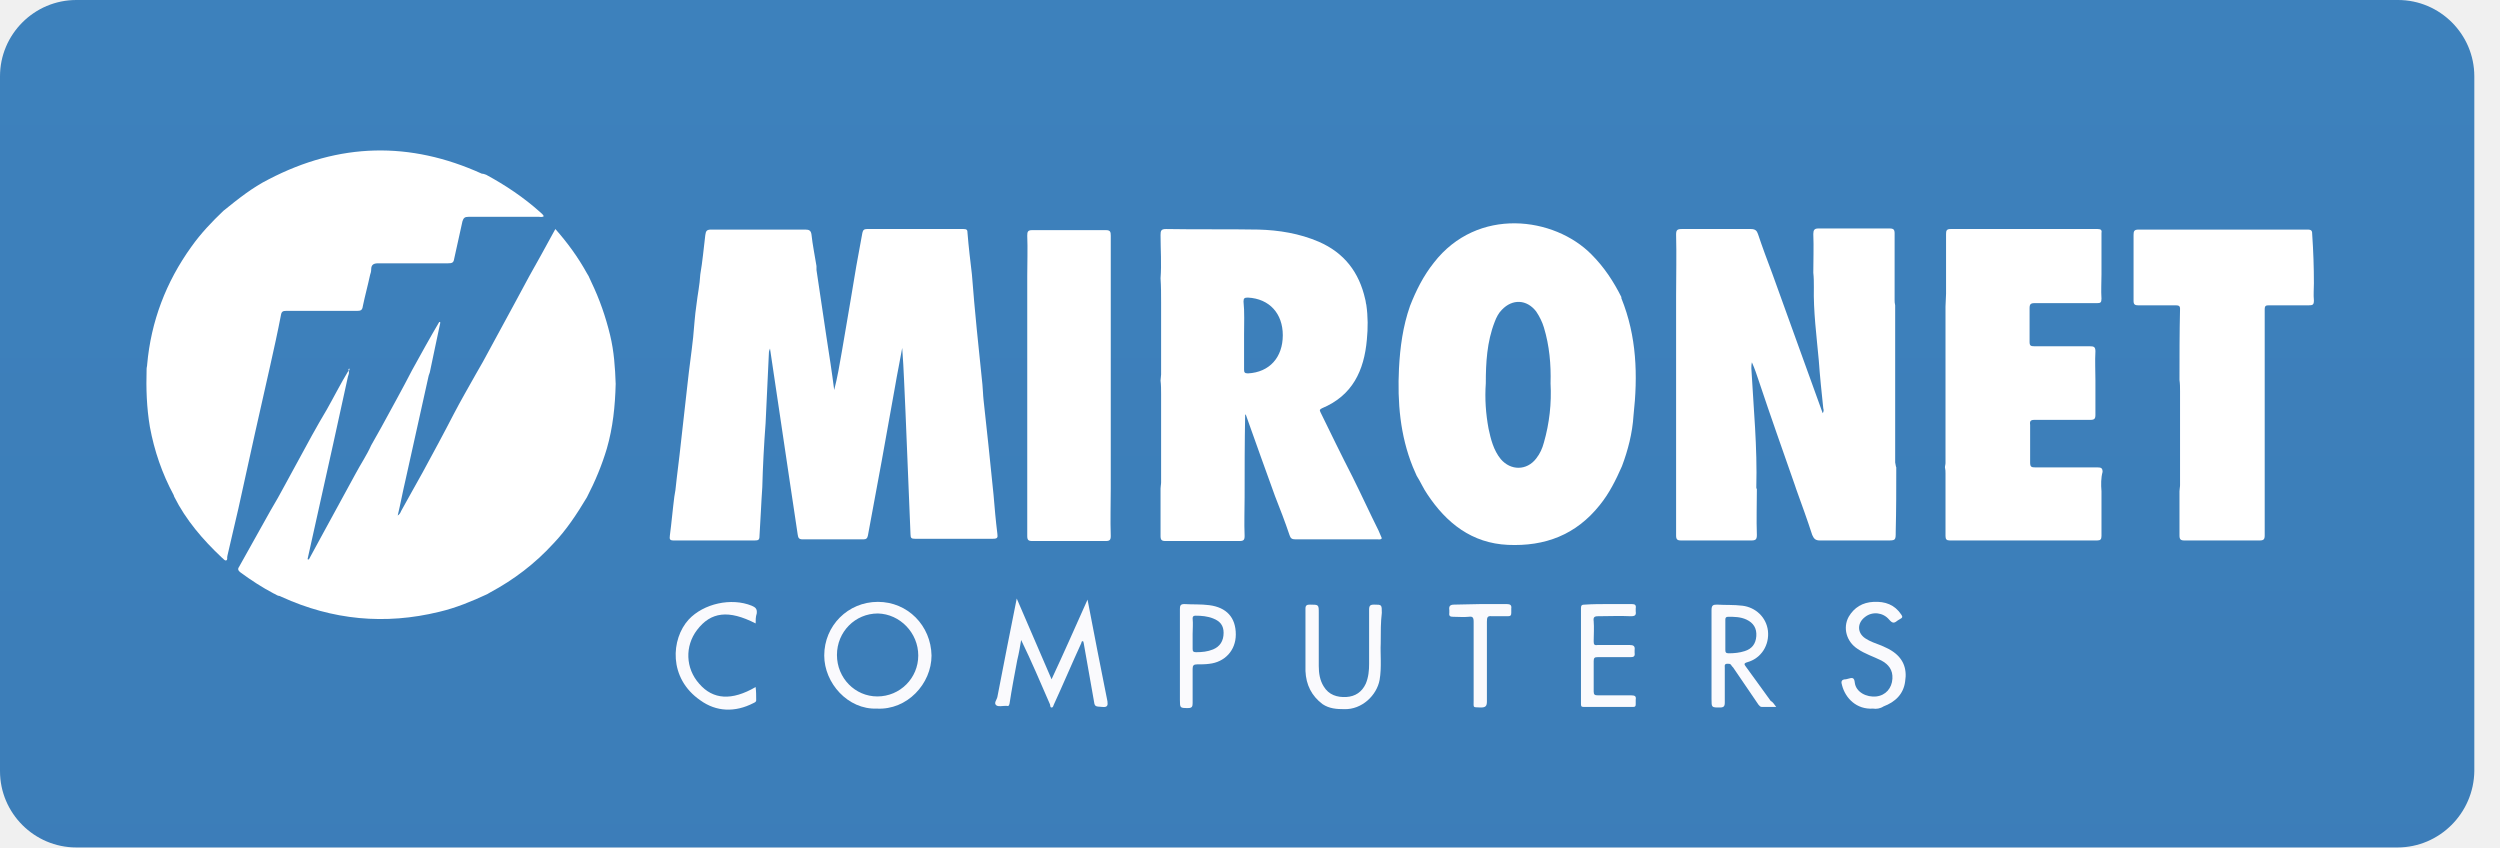
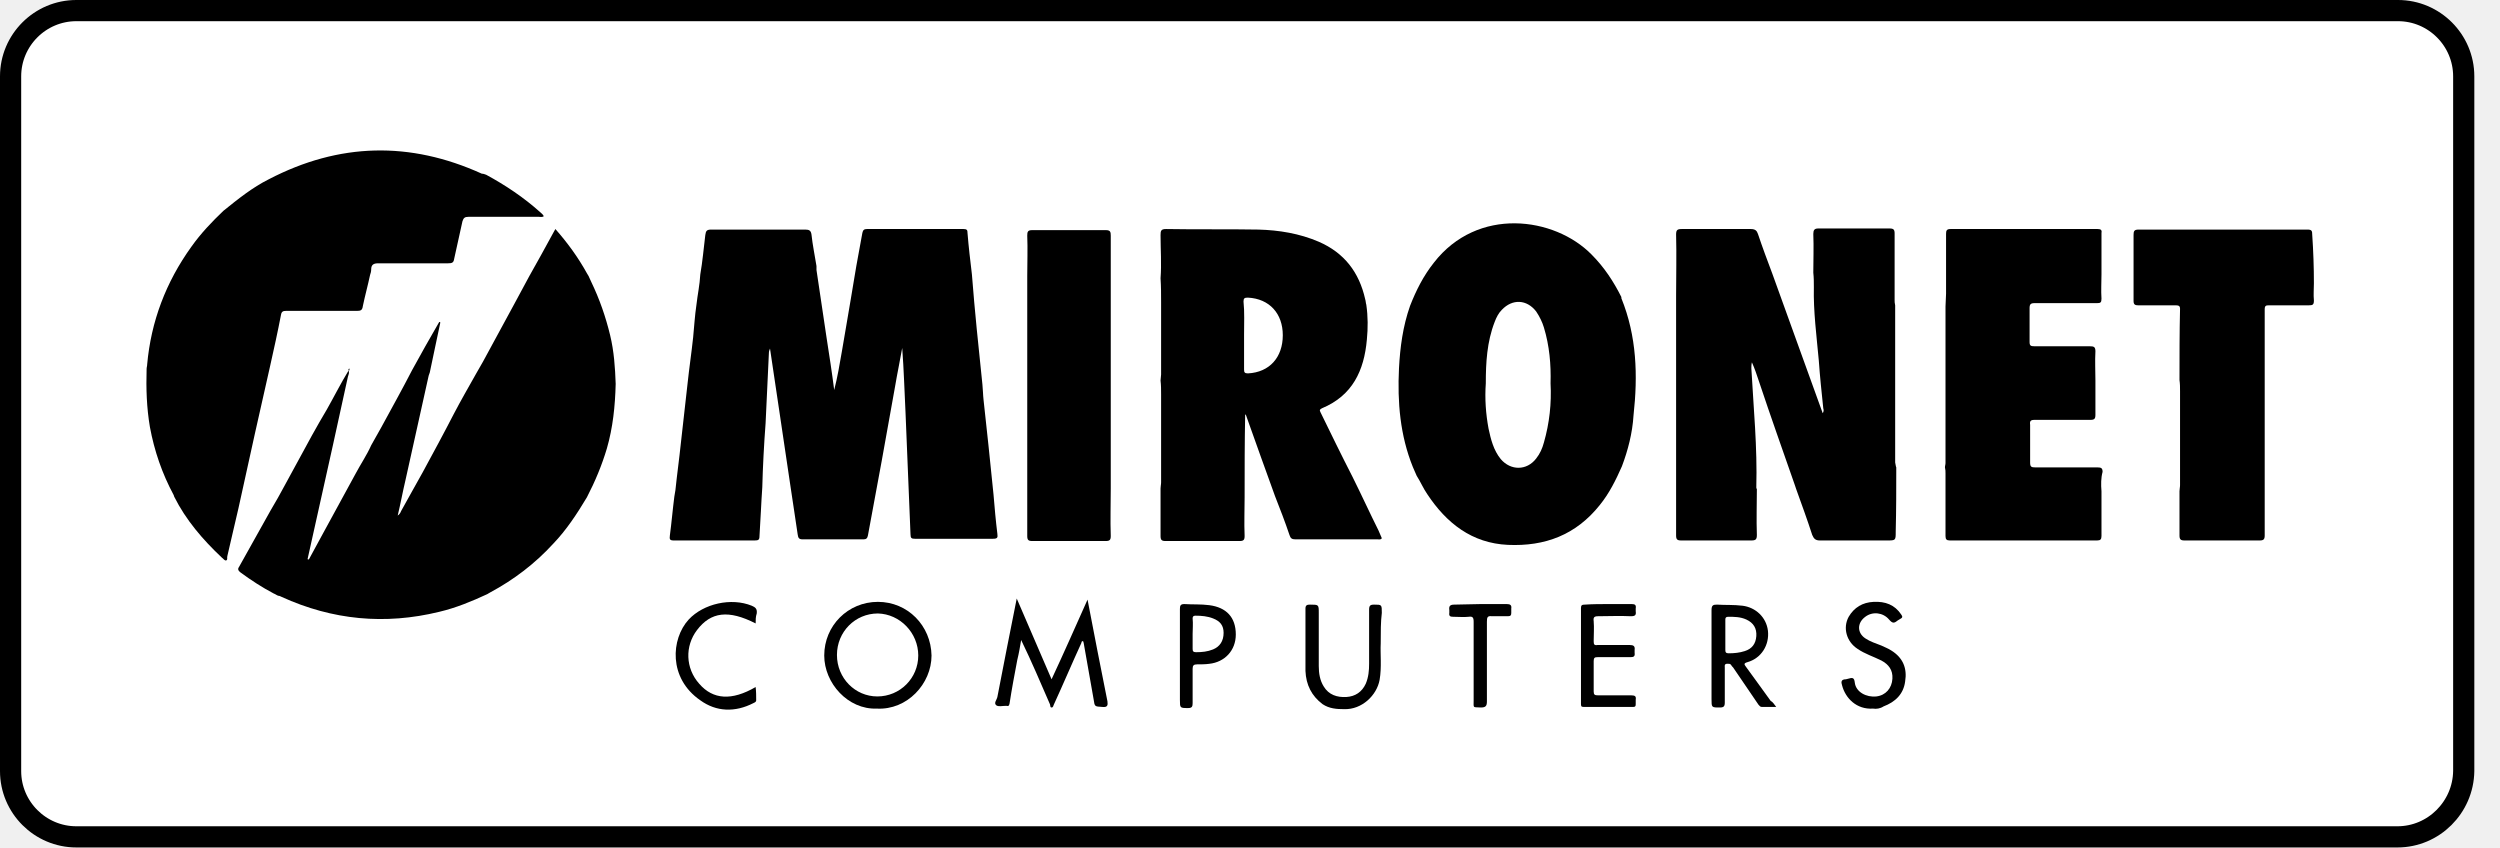
<svg xmlns="http://www.w3.org/2000/svg" width="59" height="20" viewBox="0 0 59 20" fill="none">
-   <defs>
-     <linearGradient id="mironet-bg_linear-gradient" x1="29.191" y1="20.001" x2="29.191" y2="0.012">
-       <stop stop-color="#2A3876" />
-       <stop offset="1" stop-color="#3D81BC" />
-     </linearGradient>
-   </defs>
-   <g>
-     <path d="M56.58 20H1.802C0.809 20 0 19.191 0 18.198V1.802C0 0.809 0.809 0 1.802 0H56.593C57.585 0 58.394 0.809 58.394 1.802V18.198C58.381 19.191 57.572 20 56.58 20Z" fill="url(#mironet-bg_linear-gradient)" />
-     <path d="M11.475 4.125C11.932 4.373 12.363 4.661 12.755 5.013C12.781 5.039 12.82 5.065 12.833 5.104C12.794 5.131 12.755 5.117 12.715 5.117C12.167 5.117 11.606 5.117 11.057 5.117C10.966 5.117 10.94 5.144 10.914 5.222C10.849 5.522 10.783 5.809 10.718 6.11C10.705 6.201 10.666 6.214 10.574 6.214C10.026 6.214 9.478 6.214 8.93 6.214C8.825 6.214 8.76 6.24 8.76 6.358C8.76 6.41 8.747 6.449 8.734 6.488C8.681 6.736 8.616 6.971 8.564 7.219C8.551 7.324 8.512 7.337 8.42 7.337C7.859 7.337 7.298 7.337 6.749 7.337C6.684 7.337 6.645 7.35 6.632 7.428C6.554 7.833 6.462 8.251 6.371 8.655C6.253 9.178 6.136 9.7 6.018 10.222C5.888 10.809 5.757 11.41 5.627 11.997C5.535 12.376 5.457 12.742 5.366 13.12C5.352 13.159 5.379 13.211 5.339 13.225C5.3 13.238 5.274 13.185 5.235 13.159C4.791 12.742 4.386 12.272 4.112 11.723C4.112 11.71 4.099 11.697 4.099 11.684C3.825 11.175 3.642 10.64 3.538 10.078C3.46 9.621 3.446 9.165 3.46 8.708C3.46 8.668 3.473 8.642 3.473 8.603C3.564 7.585 3.916 6.658 4.517 5.822C4.739 5.509 5 5.235 5.274 4.974C5.614 4.7 5.953 4.426 6.345 4.23C8.003 3.368 9.674 3.329 11.371 4.099C11.41 4.099 11.436 4.112 11.475 4.125Z" fill="white" />
-     <path d="M13.851 11.736C13.616 12.128 13.368 12.507 13.055 12.833C12.624 13.303 12.128 13.681 11.567 13.982C11.54 13.995 11.527 14.008 11.501 14.021C11.136 14.191 10.757 14.347 10.366 14.439C9.086 14.752 7.846 14.634 6.645 14.086C6.619 14.073 6.593 14.06 6.567 14.06C6.527 14.047 6.501 14.021 6.462 14.008C6.188 13.864 5.927 13.694 5.679 13.512C5.627 13.473 5.601 13.433 5.64 13.381C5.888 12.937 6.136 12.493 6.384 12.05C6.501 11.854 6.619 11.645 6.723 11.449C6.932 11.057 7.154 10.666 7.363 10.274C7.48 10.065 7.598 9.856 7.715 9.661C7.885 9.36 8.042 9.047 8.225 8.747C8.251 8.799 8.225 8.838 8.211 8.89C8.094 9.426 7.977 9.961 7.859 10.496C7.663 11.397 7.454 12.298 7.258 13.198C7.272 13.198 7.285 13.198 7.285 13.211C7.389 13.016 7.507 12.807 7.611 12.611C7.872 12.128 8.133 11.658 8.394 11.175C8.512 10.953 8.655 10.744 8.76 10.509C8.838 10.366 8.916 10.235 8.995 10.091C9.243 9.634 9.491 9.191 9.726 8.734C9.935 8.355 10.144 7.976 10.366 7.598C10.379 7.598 10.379 7.598 10.392 7.611C10.313 8.003 10.222 8.394 10.144 8.786C10.131 8.812 10.131 8.838 10.117 8.864C9.935 9.687 9.752 10.509 9.569 11.332C9.504 11.606 9.452 11.893 9.386 12.167C9.426 12.141 9.452 12.102 9.465 12.063C9.634 11.762 9.804 11.449 9.974 11.149C10.222 10.692 10.47 10.235 10.705 9.778C10.875 9.452 11.057 9.138 11.24 8.812C11.292 8.721 11.345 8.629 11.397 8.538C11.645 8.081 11.893 7.624 12.141 7.167C12.258 6.945 12.376 6.736 12.493 6.514C12.676 6.188 12.859 5.862 13.042 5.522C13.068 5.483 13.081 5.444 13.107 5.405C13.394 5.731 13.642 6.07 13.851 6.449C13.864 6.475 13.877 6.488 13.89 6.514C13.916 6.567 13.93 6.606 13.956 6.658C14.151 7.063 14.295 7.48 14.399 7.911C14.491 8.29 14.517 8.681 14.53 9.06C14.517 9.582 14.465 10.091 14.321 10.588C14.204 10.979 14.047 11.358 13.851 11.736Z" fill="white" />
-     <path d="M25.666 14.151C25.823 14.974 25.979 15.77 26.136 16.553C26.149 16.645 26.136 16.697 26.018 16.684C25.835 16.671 25.835 16.684 25.809 16.501C25.731 16.058 25.653 15.614 25.574 15.17C25.574 15.157 25.561 15.144 25.561 15.131C25.522 15.131 25.522 15.157 25.522 15.17C25.3 15.653 25.091 16.149 24.869 16.632C24.856 16.658 24.856 16.697 24.817 16.697C24.778 16.697 24.791 16.645 24.778 16.619C24.556 16.11 24.347 15.614 24.099 15.104C24.073 15.261 24.047 15.418 24.008 15.574C23.943 15.914 23.877 16.266 23.825 16.606C23.812 16.658 23.799 16.671 23.76 16.658C23.747 16.658 23.747 16.658 23.734 16.658C23.655 16.658 23.564 16.684 23.512 16.645C23.447 16.593 23.525 16.514 23.538 16.449C23.681 15.692 23.838 14.922 23.995 14.125C24.269 14.765 24.543 15.392 24.817 16.031C25.104 15.418 25.379 14.791 25.666 14.151Z" fill="#FAFAFD" />
-     <path d="M20.692 16.723C20.013 16.749 19.452 16.123 19.452 15.47C19.452 14.765 20.013 14.204 20.718 14.204C21.423 14.204 21.971 14.765 21.984 15.47C21.984 16.136 21.41 16.762 20.692 16.723ZM20.705 16.436C21.24 16.436 21.671 16.005 21.671 15.47C21.671 14.935 21.24 14.491 20.718 14.478C20.183 14.478 19.752 14.909 19.752 15.457C19.752 16.005 20.183 16.436 20.705 16.436Z" fill="#FAFAFD" />
-     <path d="M41.919 16.684C41.788 16.684 41.684 16.684 41.58 16.684C41.541 16.684 41.527 16.658 41.501 16.632C41.306 16.345 41.11 16.057 40.914 15.77C40.901 15.744 40.875 15.731 40.862 15.705C40.836 15.653 40.783 15.666 40.744 15.666C40.692 15.679 40.705 15.718 40.705 15.757C40.705 16.031 40.705 16.305 40.705 16.58C40.705 16.671 40.679 16.697 40.587 16.697C40.392 16.697 40.392 16.697 40.392 16.501C40.392 15.796 40.392 15.104 40.392 14.399C40.392 14.282 40.431 14.269 40.522 14.269C40.718 14.282 40.914 14.269 41.123 14.295C41.436 14.334 41.684 14.569 41.723 14.883C41.762 15.222 41.567 15.535 41.24 15.627C41.149 15.653 41.162 15.679 41.201 15.731C41.397 16.005 41.593 16.266 41.788 16.541C41.841 16.567 41.867 16.619 41.919 16.684ZM40.718 14.974C40.718 15.091 40.718 15.209 40.718 15.339C40.718 15.392 40.731 15.418 40.796 15.418C40.927 15.418 41.057 15.405 41.175 15.366C41.345 15.313 41.436 15.196 41.449 15.013C41.462 14.83 41.384 14.7 41.214 14.621C41.071 14.556 40.927 14.556 40.783 14.556C40.731 14.556 40.718 14.582 40.718 14.621C40.718 14.726 40.718 14.843 40.718 14.974Z" fill="#FAFAFD" />
-     <path d="M32.585 15.183C32.572 15.431 32.611 15.744 32.559 16.044C32.493 16.41 32.141 16.749 31.723 16.736C31.541 16.736 31.371 16.723 31.214 16.619C30.953 16.423 30.823 16.162 30.809 15.835C30.809 15.339 30.809 14.856 30.809 14.36C30.809 14.282 30.849 14.269 30.914 14.269C31.123 14.269 31.123 14.269 31.123 14.465C31.123 14.883 31.123 15.3 31.123 15.718C31.123 15.888 31.149 16.057 31.24 16.201C31.358 16.397 31.553 16.462 31.776 16.449C31.984 16.436 32.141 16.332 32.232 16.136C32.298 15.979 32.311 15.822 32.311 15.666C32.311 15.235 32.311 14.804 32.311 14.386C32.311 14.295 32.337 14.269 32.428 14.269C32.611 14.269 32.611 14.269 32.611 14.465C32.585 14.674 32.585 14.909 32.585 15.183Z" fill="#FAFAFD" />
-     <path d="M37.964 14.256C38.146 14.256 38.329 14.256 38.512 14.256C38.59 14.256 38.616 14.282 38.603 14.36C38.603 14.386 38.603 14.413 38.603 14.426C38.616 14.517 38.59 14.543 38.486 14.543C38.225 14.53 37.977 14.543 37.715 14.543C37.624 14.543 37.598 14.569 37.611 14.661C37.624 14.817 37.611 14.974 37.611 15.131C37.611 15.209 37.624 15.235 37.702 15.222C37.95 15.222 38.212 15.222 38.459 15.222C38.551 15.222 38.59 15.248 38.577 15.339C38.577 15.366 38.577 15.392 38.577 15.405C38.59 15.496 38.551 15.509 38.473 15.509C38.212 15.509 37.964 15.509 37.702 15.509C37.637 15.509 37.611 15.522 37.611 15.601C37.611 15.835 37.611 16.084 37.611 16.319C37.611 16.397 37.637 16.41 37.715 16.41C37.977 16.41 38.238 16.41 38.499 16.41C38.59 16.41 38.616 16.436 38.603 16.514C38.603 16.553 38.603 16.58 38.603 16.619C38.603 16.671 38.59 16.684 38.538 16.684C38.146 16.684 37.768 16.684 37.376 16.684C37.311 16.684 37.311 16.658 37.311 16.606C37.311 15.849 37.311 15.091 37.311 14.347C37.311 14.282 37.337 14.269 37.402 14.269C37.598 14.256 37.781 14.256 37.964 14.256Z" fill="#FAFAFD" />
-     <path d="M44.204 16.723C43.812 16.749 43.551 16.475 43.473 16.175C43.447 16.097 43.447 16.031 43.564 16.031C43.577 16.031 43.603 16.018 43.616 16.018C43.708 15.992 43.76 15.979 43.773 16.11C43.799 16.332 44.047 16.462 44.282 16.436C44.504 16.41 44.648 16.24 44.661 16.018C44.674 15.809 44.569 15.679 44.4 15.588C44.217 15.496 44.008 15.431 43.838 15.313C43.577 15.144 43.486 14.817 43.629 14.556C43.76 14.334 43.956 14.217 44.217 14.204C44.491 14.191 44.713 14.269 44.87 14.504C44.909 14.556 44.896 14.582 44.843 14.608C44.817 14.621 44.804 14.634 44.778 14.648C44.7 14.713 44.661 14.713 44.582 14.621C44.439 14.452 44.191 14.426 44.021 14.556C43.825 14.7 43.825 14.935 44.021 15.065C44.138 15.144 44.269 15.183 44.4 15.235C44.478 15.274 44.556 15.3 44.635 15.352C44.909 15.522 45.013 15.77 44.961 16.084C44.922 16.384 44.726 16.567 44.452 16.671C44.373 16.723 44.282 16.736 44.204 16.723Z" fill="#FAFAFD" />
-     <path d="M17.833 14.713C17.193 14.386 16.776 14.439 16.449 14.869C16.162 15.248 16.175 15.77 16.501 16.136C16.828 16.514 17.271 16.541 17.833 16.214C17.846 16.319 17.846 16.423 17.846 16.527C17.846 16.567 17.807 16.58 17.781 16.593C17.35 16.815 16.906 16.802 16.527 16.527C15.77 16.005 15.835 15.078 16.253 14.621C16.606 14.243 17.259 14.099 17.741 14.295C17.833 14.334 17.872 14.373 17.859 14.478C17.833 14.556 17.833 14.634 17.833 14.713Z" fill="#FAFAFD" />
-     <path d="M27.846 15.47C27.846 15.104 27.846 14.739 27.846 14.373C27.846 14.295 27.859 14.256 27.95 14.256C28.146 14.269 28.342 14.256 28.538 14.282C28.943 14.334 29.165 14.569 29.165 14.974C29.165 15.352 28.903 15.627 28.538 15.666C28.447 15.679 28.342 15.679 28.251 15.679C28.172 15.679 28.146 15.705 28.146 15.783C28.146 16.058 28.146 16.319 28.146 16.593C28.146 16.671 28.133 16.71 28.042 16.71C27.846 16.71 27.846 16.71 27.846 16.514C27.846 16.149 27.846 15.809 27.846 15.47ZM28.146 14.961C28.146 15.078 28.146 15.196 28.146 15.313C28.146 15.366 28.159 15.392 28.225 15.392C28.368 15.392 28.499 15.379 28.629 15.326C28.786 15.261 28.877 15.131 28.877 14.935C28.877 14.765 28.799 14.661 28.629 14.595C28.499 14.543 28.355 14.53 28.212 14.53C28.159 14.53 28.146 14.556 28.146 14.595C28.159 14.726 28.146 14.843 28.146 14.961Z" fill="#FAFAFD" />
-     <path d="M34.948 14.256C35.157 14.256 35.365 14.256 35.561 14.256C35.64 14.256 35.679 14.282 35.666 14.36C35.666 14.399 35.666 14.426 35.666 14.465C35.666 14.517 35.653 14.543 35.587 14.543C35.457 14.543 35.326 14.543 35.209 14.543C35.104 14.53 35.091 14.569 35.091 14.674C35.091 15.3 35.091 15.927 35.091 16.553C35.091 16.658 35.065 16.697 34.948 16.697C34.752 16.684 34.778 16.723 34.778 16.527C34.778 15.914 34.778 15.287 34.778 14.674C34.778 14.569 34.752 14.543 34.661 14.556C34.543 14.569 34.426 14.556 34.295 14.556C34.23 14.556 34.191 14.543 34.204 14.465C34.204 14.439 34.204 14.412 34.204 14.399C34.191 14.308 34.217 14.269 34.321 14.269C34.53 14.269 34.739 14.256 34.948 14.256Z" fill="#FAFAFD" />
-     <path d="M17.99 11.501C17.963 11.88 17.95 12.271 17.924 12.65C17.924 12.742 17.898 12.755 17.807 12.755C17.167 12.755 16.527 12.755 15.901 12.755C15.809 12.755 15.796 12.729 15.809 12.637C15.849 12.337 15.875 12.024 15.914 11.723C15.927 11.671 15.927 11.619 15.94 11.567C15.979 11.188 16.031 10.822 16.07 10.444C16.123 9.974 16.175 9.504 16.227 9.047C16.266 8.681 16.319 8.329 16.358 7.963C16.384 7.702 16.397 7.454 16.436 7.193C16.462 6.958 16.514 6.723 16.527 6.475C16.58 6.175 16.606 5.862 16.645 5.548C16.658 5.444 16.684 5.418 16.788 5.418C17.533 5.418 18.264 5.418 19.008 5.418C19.099 5.418 19.138 5.444 19.151 5.535C19.177 5.783 19.23 6.031 19.269 6.279C19.269 6.305 19.269 6.345 19.269 6.371C19.347 6.893 19.426 7.428 19.504 7.95C19.569 8.368 19.634 8.786 19.687 9.204C19.765 8.903 19.817 8.59 19.869 8.29C19.935 7.885 20.013 7.467 20.078 7.063C20.117 6.802 20.17 6.54 20.209 6.279C20.261 6.018 20.3 5.757 20.352 5.496C20.366 5.431 20.392 5.405 20.457 5.405C21.214 5.405 21.984 5.405 22.741 5.405C22.82 5.405 22.833 5.431 22.833 5.496C22.859 5.822 22.898 6.149 22.937 6.475C23.003 7.337 23.094 8.198 23.185 9.073C23.198 9.191 23.198 9.321 23.212 9.439C23.251 9.804 23.29 10.17 23.329 10.522C23.368 10.901 23.407 11.292 23.447 11.671C23.473 11.984 23.499 12.285 23.538 12.598C23.551 12.689 23.538 12.715 23.433 12.715C22.82 12.715 22.206 12.715 21.593 12.715C21.514 12.715 21.488 12.702 21.488 12.611C21.449 11.658 21.41 10.705 21.371 9.752C21.345 9.243 21.332 8.734 21.292 8.211C21.24 8.512 21.175 8.812 21.123 9.125C20.914 10.3 20.705 11.462 20.483 12.637C20.47 12.702 20.444 12.729 20.379 12.729C19.896 12.729 19.426 12.729 18.943 12.729C18.838 12.729 18.838 12.676 18.825 12.611C18.773 12.232 18.708 11.854 18.655 11.475C18.499 10.392 18.329 9.308 18.172 8.225C18.159 8.264 18.146 8.29 18.146 8.329C18.12 8.877 18.094 9.426 18.068 9.987C18.029 10.509 18.003 11.005 17.99 11.501Z" fill="white" />
-     <path d="M44.752 11.031C44.752 11.54 44.752 12.037 44.739 12.546C44.739 12.755 44.739 12.755 44.53 12.755C44.008 12.755 43.486 12.755 42.95 12.755C42.846 12.755 42.807 12.715 42.768 12.624C42.65 12.258 42.52 11.906 42.389 11.54C42.376 11.514 42.376 11.488 42.363 11.462C42.076 10.64 41.788 9.83 41.514 9.008C41.462 8.851 41.41 8.695 41.345 8.551C41.332 8.603 41.332 8.655 41.332 8.695C41.384 9.634 41.475 10.561 41.449 11.501C41.449 11.514 41.449 11.527 41.462 11.54C41.462 11.906 41.449 12.258 41.462 12.624C41.462 12.729 41.436 12.755 41.332 12.755C40.783 12.755 40.222 12.755 39.674 12.755C39.582 12.755 39.556 12.729 39.556 12.637C39.556 12.089 39.556 11.553 39.556 11.005C39.556 10.953 39.556 10.914 39.556 10.862C39.556 9.661 39.556 8.446 39.556 7.245C39.556 7.154 39.556 7.076 39.556 6.984C39.556 6.501 39.569 6.018 39.556 5.535C39.556 5.431 39.582 5.405 39.687 5.405C40.235 5.405 40.77 5.405 41.319 5.405C41.423 5.405 41.462 5.444 41.488 5.522C41.593 5.836 41.71 6.149 41.828 6.462C42.219 7.559 42.624 8.655 43.016 9.752C43.042 9.713 43.042 9.674 43.029 9.634C42.99 9.256 42.95 8.89 42.924 8.512C42.872 7.937 42.794 7.35 42.807 6.775C42.807 6.658 42.807 6.554 42.794 6.436C42.794 6.136 42.807 5.836 42.794 5.522C42.794 5.431 42.82 5.392 42.911 5.392C43.473 5.392 44.034 5.392 44.595 5.392C44.687 5.392 44.713 5.418 44.713 5.509C44.713 6.031 44.713 6.554 44.713 7.076C44.713 7.115 44.713 7.154 44.726 7.206C44.726 7.232 44.726 7.258 44.726 7.285C44.726 8.499 44.726 9.7 44.726 10.914C44.739 10.966 44.739 11.005 44.752 11.031Z" fill="white" />
-     <path d="M29.373 11.736C29.373 12.037 29.36 12.337 29.373 12.65C29.373 12.742 29.347 12.768 29.256 12.768C28.668 12.768 28.094 12.768 27.506 12.768C27.415 12.768 27.389 12.742 27.389 12.65C27.389 12.271 27.389 11.906 27.389 11.527C27.389 11.475 27.402 11.436 27.402 11.384C27.402 10.692 27.402 10 27.402 9.308C27.402 9.204 27.402 9.086 27.389 8.982C27.389 8.93 27.402 8.89 27.402 8.838C27.402 8.277 27.402 7.702 27.402 7.141C27.402 6.945 27.402 6.762 27.389 6.567C27.415 6.227 27.389 5.888 27.389 5.548C27.389 5.444 27.402 5.405 27.52 5.405C28.251 5.418 28.969 5.405 29.7 5.418C30.183 5.431 30.666 5.509 31.123 5.705C31.723 5.966 32.076 6.423 32.219 7.063C32.232 7.102 32.232 7.154 32.245 7.193C32.285 7.467 32.285 7.742 32.258 8.016C32.193 8.747 31.919 9.334 31.201 9.634C31.149 9.661 31.136 9.674 31.162 9.726C31.41 10.235 31.658 10.744 31.919 11.253C32.128 11.671 32.324 12.102 32.533 12.52C32.559 12.585 32.585 12.637 32.611 12.702C32.585 12.742 32.546 12.729 32.52 12.729C31.867 12.729 31.214 12.729 30.574 12.729C30.483 12.729 30.457 12.702 30.431 12.624C30.326 12.311 30.209 12.01 30.091 11.71C29.869 11.097 29.648 10.483 29.426 9.856C29.413 9.83 29.413 9.791 29.386 9.778C29.373 10.457 29.373 11.097 29.373 11.736ZM29.36 7.898C29.36 8.172 29.36 8.446 29.36 8.721C29.36 8.786 29.373 8.812 29.452 8.812C29.961 8.786 30.274 8.433 30.274 7.911C30.274 7.402 29.961 7.05 29.452 7.023C29.373 7.023 29.347 7.037 29.347 7.115C29.373 7.363 29.36 7.637 29.36 7.898Z" fill="white" />
-     <path d="M38.277 11.005C38.133 11.332 37.977 11.645 37.755 11.919C37.193 12.624 36.462 12.898 35.587 12.859C34.739 12.82 34.138 12.35 33.681 11.658C33.59 11.527 33.525 11.371 33.433 11.227C33.407 11.162 33.368 11.084 33.342 11.018C33.042 10.274 32.977 9.491 33.016 8.695C33.042 8.198 33.107 7.702 33.277 7.219C33.42 6.854 33.59 6.514 33.838 6.201C34.87 4.869 36.684 5.117 37.559 6.005C37.859 6.305 38.081 6.645 38.264 7.01C38.264 7.024 38.264 7.024 38.264 7.037C38.629 7.937 38.655 8.864 38.551 9.804C38.525 10.222 38.42 10.627 38.277 11.005ZM35.065 9.047C35.039 9.413 35.065 9.765 35.13 10.117C35.183 10.366 35.248 10.627 35.418 10.835C35.653 11.11 36.031 11.11 36.253 10.822C36.345 10.705 36.397 10.588 36.436 10.444C36.567 9.987 36.619 9.517 36.593 9.047C36.606 8.603 36.567 8.159 36.436 7.728C36.397 7.598 36.332 7.467 36.253 7.35C36.031 7.063 35.692 7.05 35.444 7.311C35.365 7.389 35.313 7.493 35.274 7.598C35.091 8.068 35.065 8.564 35.065 9.047Z" fill="white" />
-     <path d="M49.595 11.593C49.595 11.945 49.595 12.298 49.595 12.65C49.595 12.729 49.569 12.755 49.491 12.755C48.329 12.755 47.18 12.755 46.018 12.755C45.94 12.755 45.914 12.729 45.914 12.65C45.914 12.154 45.914 11.658 45.914 11.175C45.914 11.123 45.914 11.084 45.901 11.031C45.901 10.992 45.914 10.966 45.914 10.927C45.914 9.726 45.914 8.525 45.914 7.324C45.914 7.298 45.914 7.258 45.914 7.232C45.914 7.128 45.927 7.037 45.927 6.932C45.927 6.462 45.927 5.992 45.927 5.522C45.927 5.444 45.94 5.405 46.031 5.405C47.193 5.405 48.342 5.405 49.504 5.405C49.582 5.405 49.608 5.431 49.595 5.496C49.595 5.822 49.595 6.149 49.595 6.475C49.595 6.671 49.582 6.854 49.595 7.05C49.595 7.141 49.569 7.154 49.491 7.154C48.995 7.154 48.499 7.154 48.016 7.154C47.924 7.154 47.898 7.18 47.898 7.272C47.898 7.533 47.898 7.794 47.898 8.068C47.898 8.159 47.924 8.172 48.016 8.172C48.447 8.172 48.89 8.172 49.321 8.172C49.413 8.172 49.452 8.185 49.452 8.29C49.439 8.525 49.452 8.747 49.452 8.982C49.452 9.256 49.452 9.53 49.452 9.791C49.452 9.883 49.426 9.909 49.334 9.909C48.89 9.909 48.459 9.909 48.016 9.909C47.924 9.909 47.898 9.935 47.911 10.026C47.911 10.326 47.911 10.614 47.911 10.914C47.911 11.018 47.937 11.031 48.042 11.031C48.525 11.031 49.021 11.031 49.504 11.031C49.582 11.031 49.621 11.044 49.621 11.136C49.582 11.279 49.582 11.436 49.595 11.593Z" fill="white" />
-     <path d="M54.608 6.684C54.608 6.815 54.595 6.958 54.608 7.089C54.608 7.193 54.582 7.206 54.478 7.206C54.164 7.206 53.864 7.206 53.551 7.206C53.486 7.206 53.447 7.206 53.447 7.298C53.447 7.911 53.447 8.525 53.447 9.138C53.447 9.948 53.447 10.757 53.447 11.567C53.447 11.919 53.447 12.285 53.447 12.637C53.447 12.729 53.42 12.755 53.329 12.755C52.742 12.755 52.154 12.755 51.553 12.755C51.462 12.755 51.436 12.729 51.436 12.637C51.436 12.285 51.436 11.932 51.436 11.593C51.436 11.54 51.449 11.501 51.449 11.449C51.449 10.705 51.449 9.974 51.449 9.23C51.449 9.138 51.449 9.06 51.436 8.969C51.436 8.407 51.436 7.846 51.449 7.285C51.449 7.206 51.397 7.206 51.345 7.206C51.057 7.206 50.757 7.206 50.47 7.206C50.392 7.206 50.352 7.193 50.352 7.102C50.352 6.893 50.352 6.684 50.352 6.475C50.352 6.162 50.352 5.849 50.352 5.548C50.352 5.457 50.365 5.418 50.47 5.418C51.802 5.418 53.133 5.418 54.452 5.418C54.556 5.418 54.569 5.444 54.569 5.548C54.595 5.927 54.608 6.305 54.608 6.684Z" fill="white" />
-     <path d="M26.214 11.527C26.214 11.906 26.201 12.272 26.214 12.65C26.214 12.742 26.188 12.768 26.097 12.768C25.522 12.768 24.935 12.768 24.36 12.768C24.269 12.768 24.243 12.742 24.243 12.65C24.243 12.337 24.243 12.024 24.243 11.723C24.243 11.54 24.243 11.371 24.243 11.188C24.243 10.496 24.243 9.804 24.243 9.112C24.243 8.956 24.243 8.799 24.243 8.642C24.243 7.937 24.243 7.219 24.243 6.514C24.243 6.201 24.256 5.875 24.243 5.561C24.243 5.47 24.256 5.431 24.36 5.431C24.935 5.431 25.522 5.431 26.097 5.431C26.201 5.431 26.214 5.47 26.214 5.561C26.214 5.901 26.214 6.24 26.214 6.593C26.214 6.958 26.214 7.324 26.214 7.702C26.214 8.133 26.214 8.564 26.214 9.008C26.214 9.491 26.214 9.974 26.214 10.457C26.214 10.796 26.214 11.162 26.214 11.527Z" fill="white" />
-     <path d="M8.251 8.695C8.238 8.708 8.264 8.747 8.225 8.747C8.225 8.734 8.225 8.721 8.225 8.708C8.238 8.708 8.251 8.695 8.251 8.695Z" fill="white" />
-   </g>
+   <path d="M56.58 19.75H1.802C0.947 19.75 0.25 19.052 0.25 18.198V1.802C0.25 0.947 0.947 0.25 1.802 0.25H56.593C57.447 0.25 58.144 0.947 58.144 1.802V18.197C58.132 19.053 57.433 19.75 56.58 19.75Z" fill="white" stroke="black" stroke-width="0.5" />
+   <path d="M11.475 4.125C11.932 4.373 12.363 4.661 12.755 5.013C12.781 5.039 12.82 5.065 12.833 5.104C12.794 5.131 12.755 5.117 12.715 5.117C12.167 5.117 11.606 5.117 11.057 5.117C10.966 5.117 10.94 5.144 10.914 5.222C10.849 5.522 10.783 5.809 10.718 6.11C10.705 6.201 10.666 6.214 10.574 6.214C10.026 6.214 9.478 6.214 8.93 6.214C8.825 6.214 8.76 6.24 8.76 6.358C8.76 6.41 8.747 6.449 8.734 6.488C8.681 6.736 8.616 6.971 8.564 7.219C8.551 7.324 8.512 7.337 8.42 7.337C7.859 7.337 7.298 7.337 6.749 7.337C6.684 7.337 6.645 7.35 6.632 7.428C6.554 7.833 6.462 8.251 6.371 8.655C6.253 9.178 6.136 9.7 6.018 10.222C5.888 10.809 5.757 11.41 5.627 11.997C5.535 12.376 5.457 12.742 5.366 13.12C5.352 13.159 5.379 13.211 5.339 13.225C5.3 13.238 5.274 13.185 5.235 13.159C4.791 12.742 4.386 12.272 4.112 11.723C4.112 11.71 4.099 11.697 4.099 11.684C3.825 11.175 3.642 10.64 3.538 10.078C3.46 9.621 3.446 9.165 3.46 8.708C3.46 8.668 3.473 8.642 3.473 8.603C3.564 7.585 3.916 6.658 4.517 5.822C4.739 5.509 5 5.235 5.274 4.974C5.614 4.7 5.953 4.426 6.345 4.23C8.003 3.368 9.674 3.329 11.371 4.099C11.41 4.099 11.436 4.112 11.475 4.125Z" fill="black" />
+   <path d="M13.851 11.736C13.616 12.128 13.368 12.507 13.055 12.833C12.624 13.303 12.128 13.681 11.567 13.982C11.54 13.995 11.527 14.008 11.501 14.021C11.136 14.191 10.757 14.347 10.366 14.439C9.086 14.752 7.846 14.634 6.645 14.086C6.619 14.073 6.593 14.06 6.567 14.06C6.527 14.047 6.501 14.021 6.462 14.008C6.188 13.864 5.927 13.694 5.679 13.512C5.627 13.473 5.601 13.433 5.64 13.381C5.888 12.937 6.136 12.493 6.384 12.05C6.501 11.854 6.619 11.645 6.723 11.449C6.932 11.057 7.154 10.666 7.363 10.274C7.48 10.065 7.598 9.856 7.715 9.661C7.885 9.36 8.042 9.047 8.225 8.747C8.251 8.799 8.225 8.838 8.211 8.89C8.094 9.426 7.977 9.961 7.859 10.496C7.663 11.397 7.454 12.298 7.258 13.198C7.272 13.198 7.285 13.198 7.285 13.211C7.389 13.016 7.507 12.807 7.611 12.611C7.872 12.128 8.133 11.658 8.394 11.175C8.512 10.953 8.655 10.744 8.76 10.509C8.838 10.366 8.916 10.235 8.995 10.091C9.243 9.634 9.491 9.191 9.726 8.734C9.935 8.355 10.144 7.977 10.366 7.598C10.379 7.598 10.379 7.598 10.392 7.611C10.313 8.003 10.222 8.394 10.144 8.786C10.131 8.812 10.131 8.838 10.117 8.864C9.935 9.687 9.752 10.509 9.569 11.332C9.504 11.606 9.452 11.893 9.386 12.167C9.426 12.141 9.452 12.102 9.465 12.063C9.634 11.762 9.804 11.449 9.974 11.149C10.222 10.692 10.47 10.235 10.705 9.778C10.875 9.452 11.057 9.138 11.24 8.812C11.292 8.721 11.345 8.629 11.397 8.538C11.645 8.081 11.893 7.624 12.141 7.167C12.258 6.945 12.376 6.736 12.493 6.514C12.676 6.188 12.859 5.862 13.042 5.522C13.068 5.483 13.081 5.444 13.107 5.405C13.394 5.731 13.642 6.071 13.851 6.449C13.864 6.475 13.877 6.488 13.89 6.514C13.916 6.567 13.93 6.606 13.956 6.658C14.151 7.063 14.295 7.48 14.399 7.911C14.491 8.29 14.517 8.681 14.53 9.06C14.517 9.582 14.465 10.091 14.321 10.588C14.204 10.979 14.047 11.358 13.851 11.736Z" fill="black" />
+   <path d="M25.666 14.151C25.823 14.974 25.979 15.77 26.136 16.553C26.149 16.645 26.136 16.697 26.018 16.684C25.835 16.671 25.835 16.684 25.809 16.501C25.731 16.057 25.653 15.614 25.574 15.17C25.574 15.157 25.561 15.144 25.561 15.13C25.522 15.13 25.522 15.157 25.522 15.17C25.3 15.653 25.091 16.149 24.869 16.632C24.856 16.658 24.856 16.697 24.817 16.697C24.778 16.697 24.791 16.645 24.778 16.619C24.556 16.11 24.347 15.614 24.099 15.104C24.073 15.261 24.047 15.418 24.008 15.574C23.943 15.914 23.877 16.266 23.825 16.606C23.812 16.658 23.799 16.671 23.76 16.658C23.747 16.658 23.747 16.658 23.734 16.658C23.655 16.658 23.564 16.684 23.512 16.645C23.447 16.593 23.525 16.514 23.538 16.449C23.681 15.692 23.838 14.922 23.995 14.125C24.269 14.765 24.543 15.392 24.817 16.031C25.104 15.418 25.379 14.791 25.666 14.151Z" fill="black" />
+   <path d="M20.692 16.723C20.013 16.749 19.452 16.123 19.452 15.47C19.452 14.765 20.013 14.204 20.718 14.204C21.423 14.204 21.971 14.765 21.984 15.47C21.984 16.136 21.41 16.762 20.692 16.723ZM20.705 16.436C21.24 16.436 21.671 16.005 21.671 15.47C21.671 14.935 21.24 14.491 20.718 14.478C20.183 14.478 19.752 14.909 19.752 15.457C19.752 16.005 20.183 16.436 20.705 16.436Z" fill="black" />
+   <path d="M41.919 16.684C41.788 16.684 41.684 16.684 41.58 16.684C41.541 16.684 41.527 16.658 41.501 16.632C41.306 16.345 41.11 16.057 40.914 15.77C40.901 15.744 40.875 15.731 40.862 15.705C40.836 15.653 40.783 15.666 40.744 15.666C40.692 15.679 40.705 15.718 40.705 15.757C40.705 16.031 40.705 16.305 40.705 16.58C40.705 16.671 40.679 16.697 40.587 16.697C40.392 16.697 40.392 16.697 40.392 16.501C40.392 15.796 40.392 15.104 40.392 14.399C40.392 14.282 40.431 14.269 40.522 14.269C40.718 14.282 40.914 14.269 41.123 14.295C41.436 14.334 41.684 14.569 41.723 14.883C41.762 15.222 41.567 15.535 41.24 15.627C41.149 15.653 41.162 15.679 41.201 15.731C41.397 16.005 41.593 16.266 41.788 16.541C41.841 16.567 41.867 16.619 41.919 16.684ZM40.718 14.974C40.718 15.091 40.718 15.209 40.718 15.339C40.718 15.392 40.731 15.418 40.796 15.418C40.927 15.418 41.057 15.405 41.175 15.366C41.345 15.313 41.436 15.196 41.449 15.013C41.462 14.83 41.384 14.7 41.214 14.621C41.071 14.556 40.927 14.556 40.783 14.556C40.731 14.556 40.718 14.582 40.718 14.621C40.718 14.726 40.718 14.843 40.718 14.974Z" fill="black" />
+   <path d="M32.585 15.183C32.572 15.431 32.611 15.744 32.559 16.044C32.493 16.41 32.141 16.749 31.723 16.736C31.541 16.736 31.371 16.723 31.214 16.619C30.953 16.423 30.823 16.162 30.809 15.835C30.809 15.339 30.809 14.856 30.809 14.36C30.809 14.282 30.849 14.269 30.914 14.269C31.123 14.269 31.123 14.269 31.123 14.465C31.123 14.883 31.123 15.3 31.123 15.718C31.123 15.888 31.149 16.057 31.24 16.201C31.358 16.397 31.553 16.462 31.776 16.449C31.984 16.436 32.141 16.332 32.232 16.136C32.298 15.979 32.311 15.822 32.311 15.666C32.311 15.235 32.311 14.804 32.311 14.386C32.311 14.295 32.337 14.269 32.428 14.269C32.611 14.269 32.611 14.269 32.611 14.465C32.585 14.674 32.585 14.909 32.585 15.183Z" fill="black" />
+   <path d="M37.964 14.256C38.146 14.256 38.329 14.256 38.512 14.256C38.59 14.256 38.616 14.282 38.603 14.36C38.603 14.386 38.603 14.412 38.603 14.426C38.616 14.517 38.59 14.543 38.486 14.543C38.225 14.53 37.977 14.543 37.715 14.543C37.624 14.543 37.598 14.569 37.611 14.661C37.624 14.817 37.611 14.974 37.611 15.13C37.611 15.209 37.624 15.235 37.702 15.222C37.95 15.222 38.212 15.222 38.459 15.222C38.551 15.222 38.59 15.248 38.577 15.339C38.577 15.366 38.577 15.392 38.577 15.405C38.59 15.496 38.551 15.509 38.473 15.509C38.212 15.509 37.964 15.509 37.702 15.509C37.637 15.509 37.611 15.522 37.611 15.601C37.611 15.835 37.611 16.084 37.611 16.319C37.611 16.397 37.637 16.41 37.715 16.41C37.977 16.41 38.238 16.41 38.499 16.41C38.59 16.41 38.616 16.436 38.603 16.514C38.603 16.553 38.603 16.58 38.603 16.619C38.603 16.671 38.59 16.684 38.538 16.684C38.146 16.684 37.768 16.684 37.376 16.684C37.311 16.684 37.311 16.658 37.311 16.606C37.311 15.848 37.311 15.091 37.311 14.347C37.311 14.282 37.337 14.269 37.402 14.269C37.598 14.256 37.781 14.256 37.964 14.256Z" fill="black" />
+   <path d="M44.204 16.723C43.812 16.749 43.551 16.475 43.473 16.175C43.447 16.097 43.447 16.031 43.564 16.031C43.577 16.031 43.603 16.018 43.616 16.018C43.708 15.992 43.76 15.979 43.773 16.11C43.799 16.332 44.047 16.462 44.282 16.436C44.504 16.41 44.648 16.24 44.661 16.018C44.674 15.809 44.569 15.679 44.4 15.588C44.217 15.496 44.008 15.431 43.838 15.313C43.577 15.144 43.486 14.817 43.629 14.556C43.76 14.334 43.956 14.217 44.217 14.204C44.491 14.191 44.713 14.269 44.87 14.504C44.909 14.556 44.896 14.582 44.843 14.608C44.817 14.621 44.804 14.634 44.778 14.648C44.7 14.713 44.661 14.713 44.582 14.621C44.439 14.452 44.191 14.426 44.021 14.556C43.825 14.7 43.825 14.935 44.021 15.065C44.138 15.144 44.269 15.183 44.4 15.235C44.478 15.274 44.556 15.3 44.635 15.352C44.909 15.522 45.013 15.77 44.961 16.084C44.922 16.384 44.726 16.567 44.452 16.671C44.373 16.723 44.282 16.736 44.204 16.723Z" fill="black" />
+   <path d="M17.833 14.713C17.193 14.386 16.776 14.439 16.449 14.87C16.162 15.248 16.175 15.77 16.501 16.136C16.828 16.514 17.271 16.541 17.833 16.214C17.846 16.319 17.846 16.423 17.846 16.527C17.846 16.567 17.807 16.58 17.781 16.593C17.35 16.815 16.906 16.802 16.527 16.527C15.77 16.005 15.835 15.078 16.253 14.621C16.606 14.243 17.259 14.099 17.741 14.295C17.833 14.334 17.872 14.373 17.859 14.478C17.833 14.556 17.833 14.634 17.833 14.713Z" fill="black" />
+   <path d="M27.846 15.47C27.846 15.104 27.846 14.739 27.846 14.373C27.846 14.295 27.859 14.256 27.95 14.256C28.146 14.269 28.342 14.256 28.538 14.282C28.943 14.334 29.165 14.569 29.165 14.974C29.165 15.352 28.903 15.627 28.538 15.666C28.447 15.679 28.342 15.679 28.251 15.679C28.172 15.679 28.146 15.705 28.146 15.783C28.146 16.057 28.146 16.319 28.146 16.593C28.146 16.671 28.133 16.71 28.042 16.71C27.846 16.71 27.846 16.71 27.846 16.514C27.846 16.149 27.846 15.809 27.846 15.47ZM28.146 14.961C28.146 15.078 28.146 15.196 28.146 15.313C28.146 15.366 28.159 15.392 28.225 15.392C28.368 15.392 28.499 15.379 28.629 15.326C28.786 15.261 28.877 15.13 28.877 14.935C28.877 14.765 28.799 14.661 28.629 14.595C28.499 14.543 28.355 14.53 28.212 14.53C28.159 14.53 28.146 14.556 28.146 14.595C28.159 14.726 28.146 14.843 28.146 14.961Z" fill="black" />
+   <path d="M34.948 14.256C35.157 14.256 35.365 14.256 35.561 14.256C35.64 14.256 35.679 14.282 35.666 14.36C35.666 14.399 35.666 14.426 35.666 14.465C35.666 14.517 35.653 14.543 35.587 14.543C35.457 14.543 35.326 14.543 35.209 14.543C35.104 14.53 35.091 14.569 35.091 14.674C35.091 15.3 35.091 15.927 35.091 16.553C35.091 16.658 35.065 16.697 34.948 16.697C34.752 16.684 34.778 16.723 34.778 16.527C34.778 15.914 34.778 15.287 34.778 14.674C34.778 14.569 34.752 14.543 34.661 14.556C34.543 14.569 34.426 14.556 34.295 14.556C34.23 14.556 34.191 14.543 34.204 14.465C34.204 14.439 34.204 14.412 34.204 14.399C34.191 14.308 34.217 14.269 34.321 14.269C34.53 14.269 34.739 14.256 34.948 14.256Z" fill="black" />
+   <path d="M17.99 11.501C17.963 11.88 17.95 12.272 17.924 12.65C17.924 12.742 17.898 12.755 17.807 12.755C17.167 12.755 16.527 12.755 15.901 12.755C15.809 12.755 15.796 12.729 15.809 12.637C15.849 12.337 15.875 12.024 15.914 11.723C15.927 11.671 15.927 11.619 15.94 11.567C15.979 11.188 16.031 10.822 16.07 10.444C16.123 9.974 16.175 9.504 16.227 9.047C16.266 8.681 16.319 8.329 16.358 7.963C16.384 7.702 16.397 7.454 16.436 7.193C16.462 6.958 16.514 6.723 16.527 6.475C16.58 6.175 16.606 5.862 16.645 5.548C16.658 5.444 16.684 5.418 16.788 5.418C17.533 5.418 18.264 5.418 19.008 5.418C19.099 5.418 19.138 5.444 19.151 5.535C19.177 5.783 19.23 6.031 19.269 6.279C19.269 6.306 19.269 6.345 19.269 6.371C19.347 6.893 19.426 7.428 19.504 7.95C19.569 8.368 19.634 8.786 19.687 9.204C19.765 8.903 19.817 8.59 19.869 8.29C19.935 7.885 20.013 7.467 20.078 7.063C20.117 6.802 20.17 6.54 20.209 6.279C20.261 6.018 20.3 5.757 20.352 5.496C20.366 5.431 20.392 5.405 20.457 5.405C21.214 5.405 21.984 5.405 22.741 5.405C22.82 5.405 22.833 5.431 22.833 5.496C22.859 5.822 22.898 6.149 22.937 6.475C23.003 7.337 23.094 8.198 23.185 9.073C23.198 9.191 23.198 9.321 23.212 9.439C23.251 9.804 23.29 10.17 23.329 10.522C23.368 10.901 23.407 11.293 23.447 11.671C23.473 11.984 23.499 12.285 23.538 12.598C23.551 12.689 23.538 12.715 23.433 12.715C22.82 12.715 22.206 12.715 21.593 12.715C21.514 12.715 21.488 12.702 21.488 12.611C21.449 11.658 21.41 10.705 21.371 9.752C21.345 9.243 21.332 8.734 21.292 8.212C21.24 8.512 21.175 8.812 21.123 9.125C20.914 10.3 20.705 11.462 20.483 12.637C20.47 12.702 20.444 12.729 20.379 12.729C19.896 12.729 19.426 12.729 18.943 12.729C18.838 12.729 18.838 12.676 18.825 12.611C18.773 12.232 18.708 11.854 18.655 11.475C18.499 10.392 18.329 9.308 18.172 8.225C18.159 8.264 18.146 8.29 18.146 8.329C18.12 8.877 18.094 9.426 18.068 9.987C18.029 10.509 18.003 11.005 17.99 11.501Z" fill="black" />
+   <path d="M44.752 11.031C44.752 11.54 44.752 12.037 44.739 12.546C44.739 12.755 44.739 12.755 44.53 12.755C44.008 12.755 43.486 12.755 42.95 12.755C42.846 12.755 42.807 12.715 42.768 12.624C42.65 12.258 42.52 11.906 42.389 11.54C42.376 11.514 42.376 11.488 42.363 11.462C42.076 10.64 41.788 9.83 41.514 9.008C41.462 8.851 41.41 8.695 41.345 8.551C41.332 8.603 41.332 8.655 41.332 8.695C41.384 9.634 41.475 10.561 41.449 11.501C41.449 11.514 41.449 11.527 41.462 11.54C41.462 11.906 41.449 12.258 41.462 12.624C41.462 12.729 41.436 12.755 41.332 12.755C40.783 12.755 40.222 12.755 39.674 12.755C39.582 12.755 39.556 12.729 39.556 12.637C39.556 12.089 39.556 11.553 39.556 11.005C39.556 10.953 39.556 10.914 39.556 10.862C39.556 9.661 39.556 8.446 39.556 7.245C39.556 7.154 39.556 7.076 39.556 6.984C39.556 6.501 39.569 6.018 39.556 5.535C39.556 5.431 39.582 5.405 39.687 5.405C40.235 5.405 40.77 5.405 41.319 5.405C41.423 5.405 41.462 5.444 41.488 5.522C41.593 5.836 41.71 6.149 41.828 6.462C42.219 7.559 42.624 8.655 43.016 9.752C43.042 9.713 43.042 9.674 43.029 9.634C42.99 9.256 42.95 8.89 42.924 8.512C42.872 7.937 42.794 7.35 42.807 6.775C42.807 6.658 42.807 6.554 42.794 6.436C42.794 6.136 42.807 5.836 42.794 5.522C42.794 5.431 42.82 5.392 42.911 5.392C43.473 5.392 44.034 5.392 44.595 5.392C44.687 5.392 44.713 5.418 44.713 5.509C44.713 6.031 44.713 6.554 44.713 7.076C44.713 7.115 44.713 7.154 44.726 7.206C44.726 7.232 44.726 7.258 44.726 7.285C44.726 8.499 44.726 9.7 44.726 10.914C44.739 10.966 44.739 11.005 44.752 11.031Z" fill="black" />
+   <path d="M29.373 11.736C29.373 12.037 29.36 12.337 29.373 12.65C29.373 12.742 29.347 12.768 29.256 12.768C28.668 12.768 28.094 12.768 27.506 12.768C27.415 12.768 27.389 12.742 27.389 12.65C27.389 12.272 27.389 11.906 27.389 11.527C27.389 11.475 27.402 11.436 27.402 11.384C27.402 10.692 27.402 10 27.402 9.308C27.402 9.204 27.402 9.086 27.389 8.982C27.389 8.93 27.402 8.89 27.402 8.838C27.402 8.277 27.402 7.702 27.402 7.141C27.402 6.945 27.402 6.762 27.389 6.567C27.415 6.227 27.389 5.888 27.389 5.548C27.389 5.444 27.402 5.405 27.52 5.405C28.251 5.418 28.969 5.405 29.7 5.418C30.183 5.431 30.666 5.509 31.123 5.705C31.723 5.966 32.076 6.423 32.219 7.063C32.232 7.102 32.232 7.154 32.245 7.193C32.285 7.467 32.285 7.742 32.258 8.016C32.193 8.747 31.919 9.334 31.201 9.634C31.149 9.661 31.136 9.674 31.162 9.726C31.41 10.235 31.658 10.744 31.919 11.253C32.128 11.671 32.324 12.102 32.533 12.52C32.559 12.585 32.585 12.637 32.611 12.702C32.585 12.742 32.546 12.729 32.52 12.729C31.867 12.729 31.214 12.729 30.574 12.729C30.483 12.729 30.457 12.702 30.431 12.624C30.326 12.311 30.209 12.011 30.091 11.71C29.869 11.097 29.648 10.483 29.426 9.856C29.413 9.83 29.413 9.791 29.386 9.778C29.373 10.457 29.373 11.097 29.373 11.736ZM29.36 7.898C29.36 8.172 29.36 8.447 29.36 8.721C29.36 8.786 29.373 8.812 29.452 8.812C29.961 8.786 30.274 8.433 30.274 7.911C30.274 7.402 29.961 7.05 29.452 7.024C29.373 7.024 29.347 7.037 29.347 7.115C29.373 7.363 29.36 7.637 29.36 7.898Z" fill="black" />
+   <path d="M38.277 11.005C38.133 11.332 37.977 11.645 37.755 11.919C37.193 12.624 36.462 12.898 35.587 12.859C34.739 12.82 34.138 12.35 33.681 11.658C33.59 11.527 33.525 11.371 33.433 11.227C33.407 11.162 33.368 11.084 33.342 11.018C33.042 10.274 32.977 9.491 33.016 8.694C33.042 8.198 33.107 7.702 33.277 7.219C33.42 6.854 33.59 6.514 33.838 6.201C34.87 4.869 36.684 5.117 37.559 6.005C37.859 6.305 38.081 6.645 38.264 7.01C38.264 7.023 38.264 7.023 38.264 7.037C38.629 7.937 38.655 8.864 38.551 9.804C38.525 10.222 38.42 10.627 38.277 11.005ZM35.065 9.047C35.039 9.413 35.065 9.765 35.13 10.117C35.183 10.366 35.248 10.627 35.418 10.835C35.653 11.11 36.031 11.11 36.253 10.822C36.345 10.705 36.397 10.587 36.436 10.444C36.567 9.987 36.619 9.517 36.593 9.047C36.606 8.603 36.567 8.159 36.436 7.728C36.397 7.598 36.332 7.467 36.253 7.35C36.031 7.063 35.692 7.05 35.444 7.311C35.365 7.389 35.313 7.493 35.274 7.598C35.091 8.068 35.065 8.564 35.065 9.047Z" fill="black" />
+   <path d="M49.595 11.593C49.595 11.945 49.595 12.298 49.595 12.65C49.595 12.729 49.569 12.755 49.491 12.755C48.329 12.755 47.18 12.755 46.018 12.755C45.94 12.755 45.914 12.729 45.914 12.65C45.914 12.154 45.914 11.658 45.914 11.175C45.914 11.123 45.914 11.084 45.901 11.031C45.901 10.992 45.914 10.966 45.914 10.927C45.914 9.726 45.914 8.525 45.914 7.324C45.914 7.298 45.914 7.259 45.914 7.232C45.914 7.128 45.927 7.037 45.927 6.932C45.927 6.462 45.927 5.992 45.927 5.522C45.927 5.444 45.94 5.405 46.031 5.405C47.193 5.405 48.342 5.405 49.504 5.405C49.582 5.405 49.608 5.431 49.595 5.496C49.595 5.822 49.595 6.149 49.595 6.475C49.595 6.671 49.582 6.854 49.595 7.05C49.595 7.141 49.569 7.154 49.491 7.154C48.995 7.154 48.499 7.154 48.016 7.154C47.924 7.154 47.898 7.18 47.898 7.272C47.898 7.533 47.898 7.794 47.898 8.068C47.898 8.159 47.924 8.172 48.016 8.172C48.447 8.172 48.89 8.172 49.321 8.172C49.413 8.172 49.452 8.185 49.452 8.29C49.439 8.525 49.452 8.747 49.452 8.982C49.452 9.256 49.452 9.53 49.452 9.791C49.452 9.883 49.426 9.909 49.334 9.909C48.89 9.909 48.459 9.909 48.016 9.909C47.924 9.909 47.898 9.935 47.911 10.026C47.911 10.326 47.911 10.614 47.911 10.914C47.911 11.018 47.937 11.031 48.042 11.031C48.525 11.031 49.021 11.031 49.504 11.031C49.582 11.031 49.621 11.044 49.621 11.136C49.582 11.279 49.582 11.436 49.595 11.593Z" fill="black" />
+   <path d="M54.608 6.684C54.608 6.815 54.595 6.958 54.608 7.089C54.608 7.193 54.582 7.206 54.478 7.206C54.164 7.206 53.864 7.206 53.551 7.206C53.486 7.206 53.447 7.206 53.447 7.298C53.447 7.911 53.447 8.525 53.447 9.138C53.447 9.948 53.447 10.757 53.447 11.566C53.447 11.919 53.447 12.285 53.447 12.637C53.447 12.728 53.42 12.755 53.329 12.755C52.742 12.755 52.154 12.755 51.553 12.755C51.462 12.755 51.436 12.728 51.436 12.637C51.436 12.285 51.436 11.932 51.436 11.593C51.436 11.54 51.449 11.501 51.449 11.449C51.449 10.705 51.449 9.974 51.449 9.23C51.449 9.138 51.449 9.06 51.436 8.969C51.436 8.407 51.436 7.846 51.449 7.285C51.449 7.206 51.397 7.206 51.345 7.206C51.057 7.206 50.757 7.206 50.47 7.206C50.392 7.206 50.352 7.193 50.352 7.102C50.352 6.893 50.352 6.684 50.352 6.475C50.352 6.162 50.352 5.849 50.352 5.548C50.352 5.457 50.365 5.418 50.47 5.418C51.802 5.418 53.133 5.418 54.452 5.418C54.556 5.418 54.569 5.444 54.569 5.548C54.595 5.927 54.608 6.305 54.608 6.684Z" fill="black" />
+   <path d="M26.214 11.527C26.214 11.906 26.201 12.271 26.214 12.65C26.214 12.742 26.188 12.768 26.097 12.768C25.522 12.768 24.935 12.768 24.36 12.768C24.269 12.768 24.243 12.742 24.243 12.65C24.243 12.337 24.243 12.024 24.243 11.723C24.243 11.54 24.243 11.371 24.243 11.188C24.243 10.496 24.243 9.804 24.243 9.112C24.243 8.956 24.243 8.799 24.243 8.642C24.243 7.937 24.243 7.219 24.243 6.514C24.243 6.201 24.256 5.875 24.243 5.561C24.243 5.47 24.256 5.431 24.36 5.431C24.935 5.431 25.522 5.431 26.097 5.431C26.201 5.431 26.214 5.47 26.214 5.561C26.214 5.901 26.214 6.24 26.214 6.593C26.214 6.958 26.214 7.324 26.214 7.702C26.214 8.133 26.214 8.564 26.214 9.008C26.214 9.491 26.214 9.974 26.214 10.457C26.214 10.796 26.214 11.162 26.214 11.527Z" fill="black" />
+   <path d="M8.251 8.695C8.238 8.708 8.264 8.747 8.225 8.747C8.225 8.734 8.225 8.721 8.225 8.708C8.238 8.708 8.251 8.695 8.251 8.695Z" fill="black" />
</svg>
